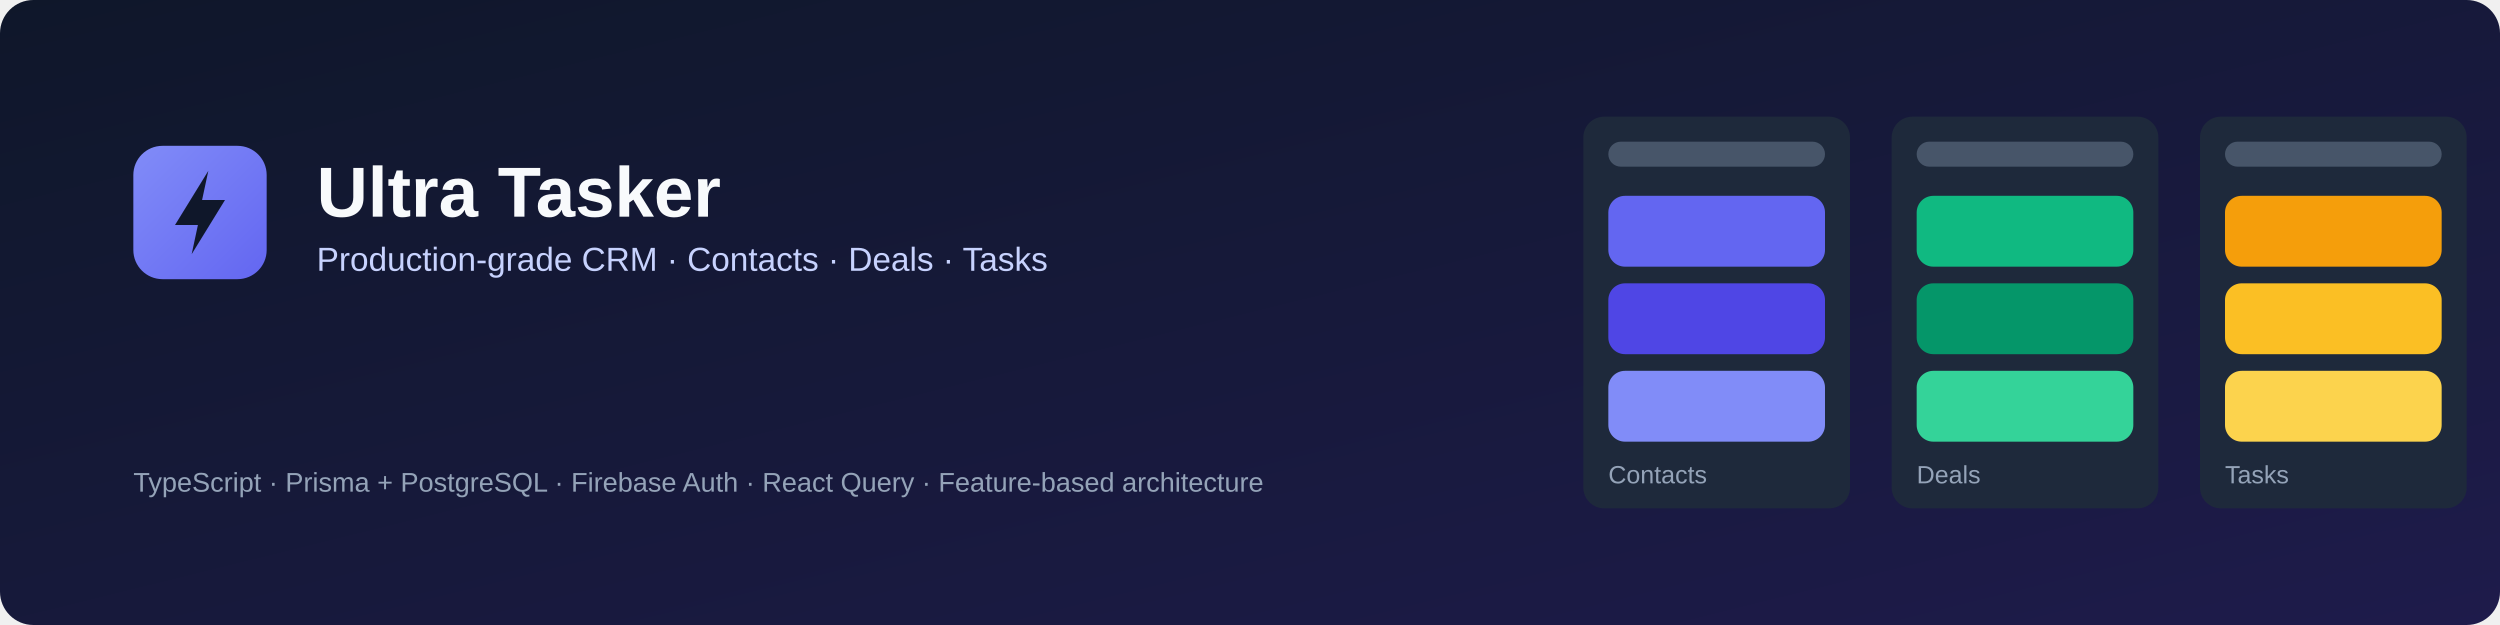
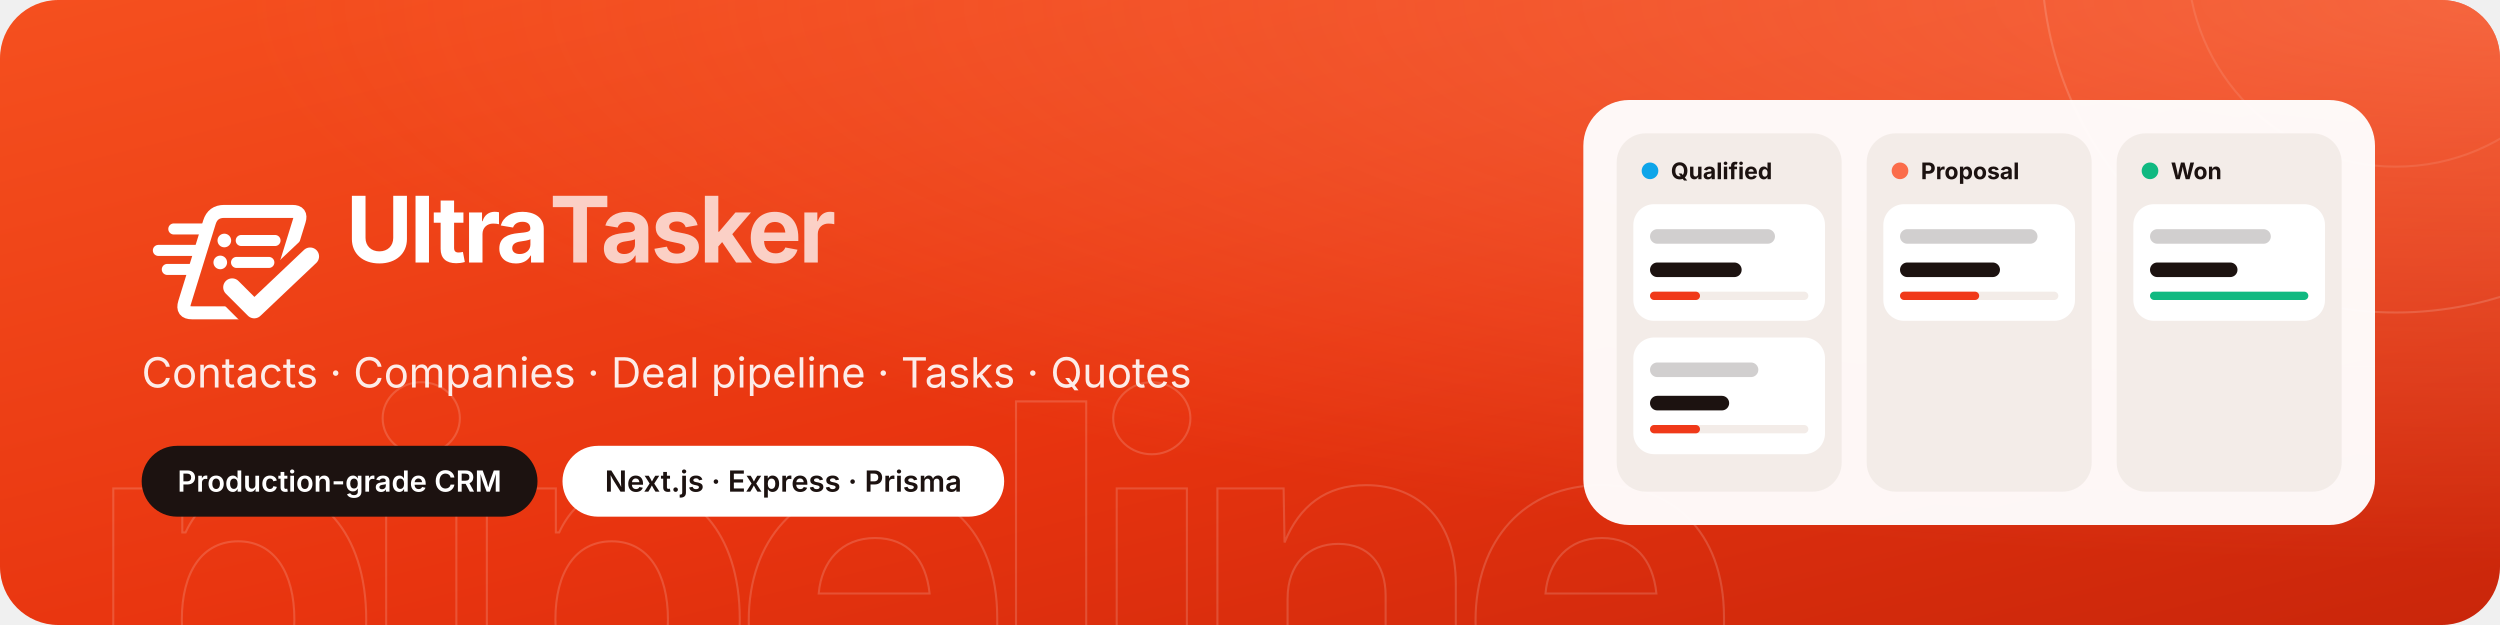
<svg xmlns="http://www.w3.org/2000/svg" width="1200" height="300" viewBox="0 0 1200 300" role="img" aria-label="Ultra Tasker — production-grade CRM">
  <defs>
    <linearGradient id="bg" x1="0" y1="0" x2="1" y2="1">
-       <stop offset="0" stop-color="#0f172a" />
-       <stop offset="1" stop-color="#1e1b4b" />
+       <stop offset="0" stop-color="#f5501f" />
+       <stop offset="0.55" stop-color="#e8340f" />
+       <stop offset="1" stop-color="#c9260b" />
    </linearGradient>
-     <linearGradient id="bolt" x1="0" y1="0" x2="1" y2="1">
-       <stop offset="0" stop-color="#818cf8" />
-       <stop offset="1" stop-color="#6366f1" />
-     </linearGradient>
+     <radialGradient id="glow" cx="1" cy="0" r="0.9">
+       <stop offset="0" stop-color="#ff8c64" stop-opacity="0.55" />
+       <stop offset="1" stop-color="#ff8c64" stop-opacity="0" />
+     </radialGradient>
+     <clipPath id="frame">
+       <rect width="1200" height="300" rx="28" />
+     </clipPath>
+     <mask id="cut" maskUnits="userSpaceOnUse" x="0" y="0" width="1240" height="1240">
+       <rect width="1240" height="1240" fill="#fff" />
+       <path d="M608 768 744 904 1200 474" fill="none" stroke="#000" stroke-width="224" stroke-linejoin="round" />
+     </mask>
  </defs>
-   <rect width="1200" height="300" rx="16" fill="url(#bg)" />
-   <g transform="translate(64,70)">
-     <rect x="0" y="0" width="64" height="64" rx="14" fill="url(#bolt)" />
-     <path d="M36 12 L20 38 L31 38 L28 52 L44 26 L33 26 Z" fill="#0f172a" />
-     <text x="88" y="34" font-family="Segoe UI, Arial, sans-serif" font-size="34" font-weight="700" fill="#f8fafc">Ultra Tasker</text>
-     <text x="88" y="60" font-family="Segoe UI, Arial, sans-serif" font-size="16" fill="#c7d2fe">Production-grade CRM · Contacts · Deals · Tasks</text>
+   <g clip-path="url(#frame)">
+     <rect width="1200" height="300" fill="url(#bg)" />
+     <rect width="1200" height="300" fill="url(#glow)" />
+     <circle cx="1150" cy="-20" r="170" fill="none" stroke="#fff" stroke-opacity="0.15" />
+     <circle cx="1150" cy="-20" r="100" fill="none" stroke="#fff" stroke-opacity="0.1" />
+     <text x="40" y="360" font-family="Inter, Helvetica, Arial, sans-serif" font-size="230" font-weight="700" letter-spacing="-14" fill="none" stroke="#fff" stroke-opacity="0.16">pipeline</text>
+     <g transform="translate(64,78) scale(0.078)" fill="#fff">
+       <path mask="url(#cut)" d="M559 301H979Q1039 301 1021.3 358.3L863.7 867.7Q846 925 786 925H361Q296 925 315.2 862.9L468.3 367.9Q489 301 559 301Z" fill="none" stroke="#fff" stroke-width="80" stroke-linejoin="round" />
+       <path d="M249 409H455M154 541H410M209 658H380M664 480H872M635 615H834" fill="none" stroke="#fff" stroke-width="68" stroke-linecap="round" />
+       <circle cx="560" cy="480" r="42" />
+       <circle cx="535" cy="615" r="42" />
+       <path d="M608 768 744 904 1088 578" fill="none" stroke="#fff" stroke-width="110" stroke-linecap="round" stroke-linejoin="round" />
+     </g>
+     <g font-family="Inter, Helvetica, Arial, sans-serif" fill="#fff">
+       <text x="166" y="126" font-size="44" font-weight="700" letter-spacing="-1.5">Ultra<tspan fill-opacity="0.75">Tasker</tspan>
+       </text>
+       <text x="68" y="186" font-size="20" fill-opacity="0.9">Contacts · Companies · Deal pipeline · Tasks · Quotes</text>
+       <rect x="68" y="214" width="190" height="34" rx="17" fill="#1c1210" />
+       <text x="163" y="236" font-size="14" font-weight="600" text-anchor="middle">Production-grade CRM</text>
+       <rect x="270" y="214" width="212" height="34" rx="17" fill="#fff" />
+       <text x="376" y="236" font-size="14" font-weight="600" fill="#1c1210" text-anchor="middle">Next.js · Express · Prisma</text>
+     </g>
+     <g transform="translate(760,48)" font-family="Inter, Helvetica, Arial, sans-serif">
+       <rect width="380" height="204" rx="22" fill="#fff" fill-opacity="0.96" />
+       <g transform="translate(16,16)">
+         <rect width="108" height="172" rx="14" fill="#f3ece8" />
+         <circle cx="16" cy="18" r="4" fill="#0ea5e9" />
+         <text x="26" y="22" font-size="11" font-weight="700" fill="#1c1210">Qualified</text>
+         <rect x="8" y="34" width="92" height="56" rx="10" fill="#fff" />
+         <rect x="16" y="46" width="60" height="7" rx="3.5" fill="#1c1210" fill-opacity="0.2" />
+         <rect x="16" y="62" width="44" height="7" rx="3.5" fill="#1c1210" />
+         <rect x="16" y="76" width="76" height="4" rx="2" fill="#f3ece8" />
+         <rect x="16" y="76" width="24" height="4" rx="2" fill="#f03919" />
+         <rect x="8" y="98" width="92" height="56" rx="10" fill="#fff" />
+         <rect x="16" y="110" width="52" height="7" rx="3.5" fill="#1c1210" fill-opacity="0.2" />
+         <rect x="16" y="126" width="38" height="7" rx="3.5" fill="#1c1210" />
+         <rect x="16" y="140" width="76" height="4" rx="2" fill="#f3ece8" />
+         <rect x="16" y="140" width="24" height="4" rx="2" fill="#f03919" />
+       </g>
+       <g transform="translate(136,16)">
+         <rect width="108" height="172" rx="14" fill="#f3ece8" />
+         <circle cx="16" cy="18" r="4" fill="#fb6d4b" />
+         <text x="26" y="22" font-size="11" font-weight="700" fill="#1c1210">Proposal</text>
+         <rect x="8" y="34" width="92" height="56" rx="10" fill="#fff" />
+         <rect x="16" y="46" width="66" height="7" rx="3.5" fill="#1c1210" fill-opacity="0.2" />
+         <rect x="16" y="62" width="48" height="7" rx="3.5" fill="#1c1210" />
+         <rect x="16" y="76" width="76" height="4" rx="2" fill="#f3ece8" />
+         <rect x="16" y="76" width="38" height="4" rx="2" fill="#f03919" />
+       </g>
+       <g transform="translate(256,16)">
+         <rect width="108" height="172" rx="14" fill="#f3ece8" />
+         <circle cx="16" cy="18" r="4" fill="#10b981" />
+         <text x="26" y="22" font-size="11" font-weight="700" fill="#1c1210">Won</text>
+         <rect x="8" y="34" width="92" height="56" rx="10" fill="#fff" />
+         <rect x="16" y="46" width="58" height="7" rx="3.5" fill="#1c1210" fill-opacity="0.2" />
+         <rect x="16" y="62" width="42" height="7" rx="3.5" fill="#1c1210" />
+         <rect x="16" y="76" width="76" height="4" rx="2" fill="#10b981" />
+       </g>
+     </g>
  </g>
-   <g transform="translate(760,56)" font-family="Segoe UI, Arial, sans-serif">
-     <rect x="0" y="0" width="128" height="188" rx="10" fill="#1e293b" />
-     <rect x="12" y="12" width="104" height="12" rx="6" fill="#475569" />
-     <rect x="12" y="38" width="104" height="34" rx="8" fill="#6366f1" />
-     <rect x="12" y="80" width="104" height="34" rx="8" fill="#4f46e5" />
-     <rect x="12" y="122" width="104" height="34" rx="8" fill="#818cf8" />
-     <text x="12" y="176" font-size="12" fill="#94a3b8">Contacts</text>
-     <rect x="148" y="0" width="128" height="188" rx="10" fill="#1e293b" />
-     <rect x="160" y="12" width="104" height="12" rx="6" fill="#475569" />
-     <rect x="160" y="38" width="104" height="34" rx="8" fill="#10b981" />
-     <rect x="160" y="80" width="104" height="34" rx="8" fill="#059669" />
-     <rect x="160" y="122" width="104" height="34" rx="8" fill="#34d399" />
-     <text x="160" y="176" font-size="12" fill="#94a3b8">Deals</text>
-     <rect x="296" y="0" width="128" height="188" rx="10" fill="#1e293b" />
-     <rect x="308" y="12" width="104" height="12" rx="6" fill="#475569" />
-     <rect x="308" y="38" width="104" height="34" rx="8" fill="#f59e0b" />
-     <rect x="308" y="80" width="104" height="34" rx="8" fill="#fbbf24" />
-     <rect x="308" y="122" width="104" height="34" rx="8" fill="#fcd34d" />
-     <text x="308" y="176" font-size="12" fill="#94a3b8">Tasks</text>
-   </g>
-   <text x="64" y="236" font-family="Segoe UI, Arial, sans-serif" font-size="13" fill="#94a3b8">TypeScript · Prisma + PostgreSQL · Firebase Auth · React Query · Feature-based architecture</text>
</svg>
